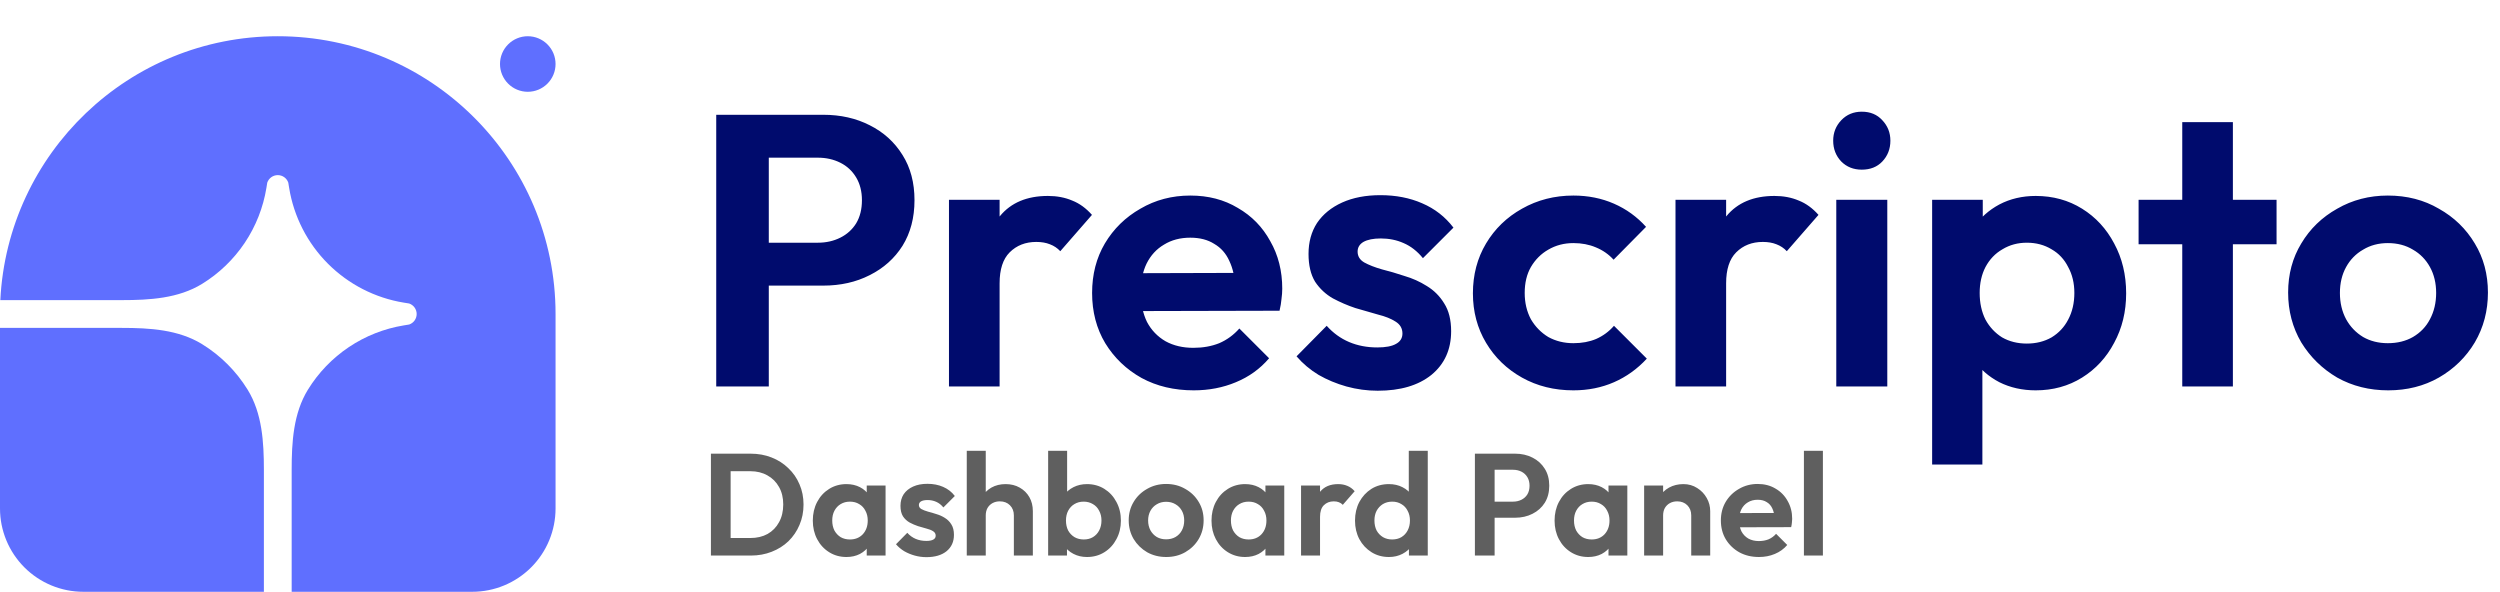
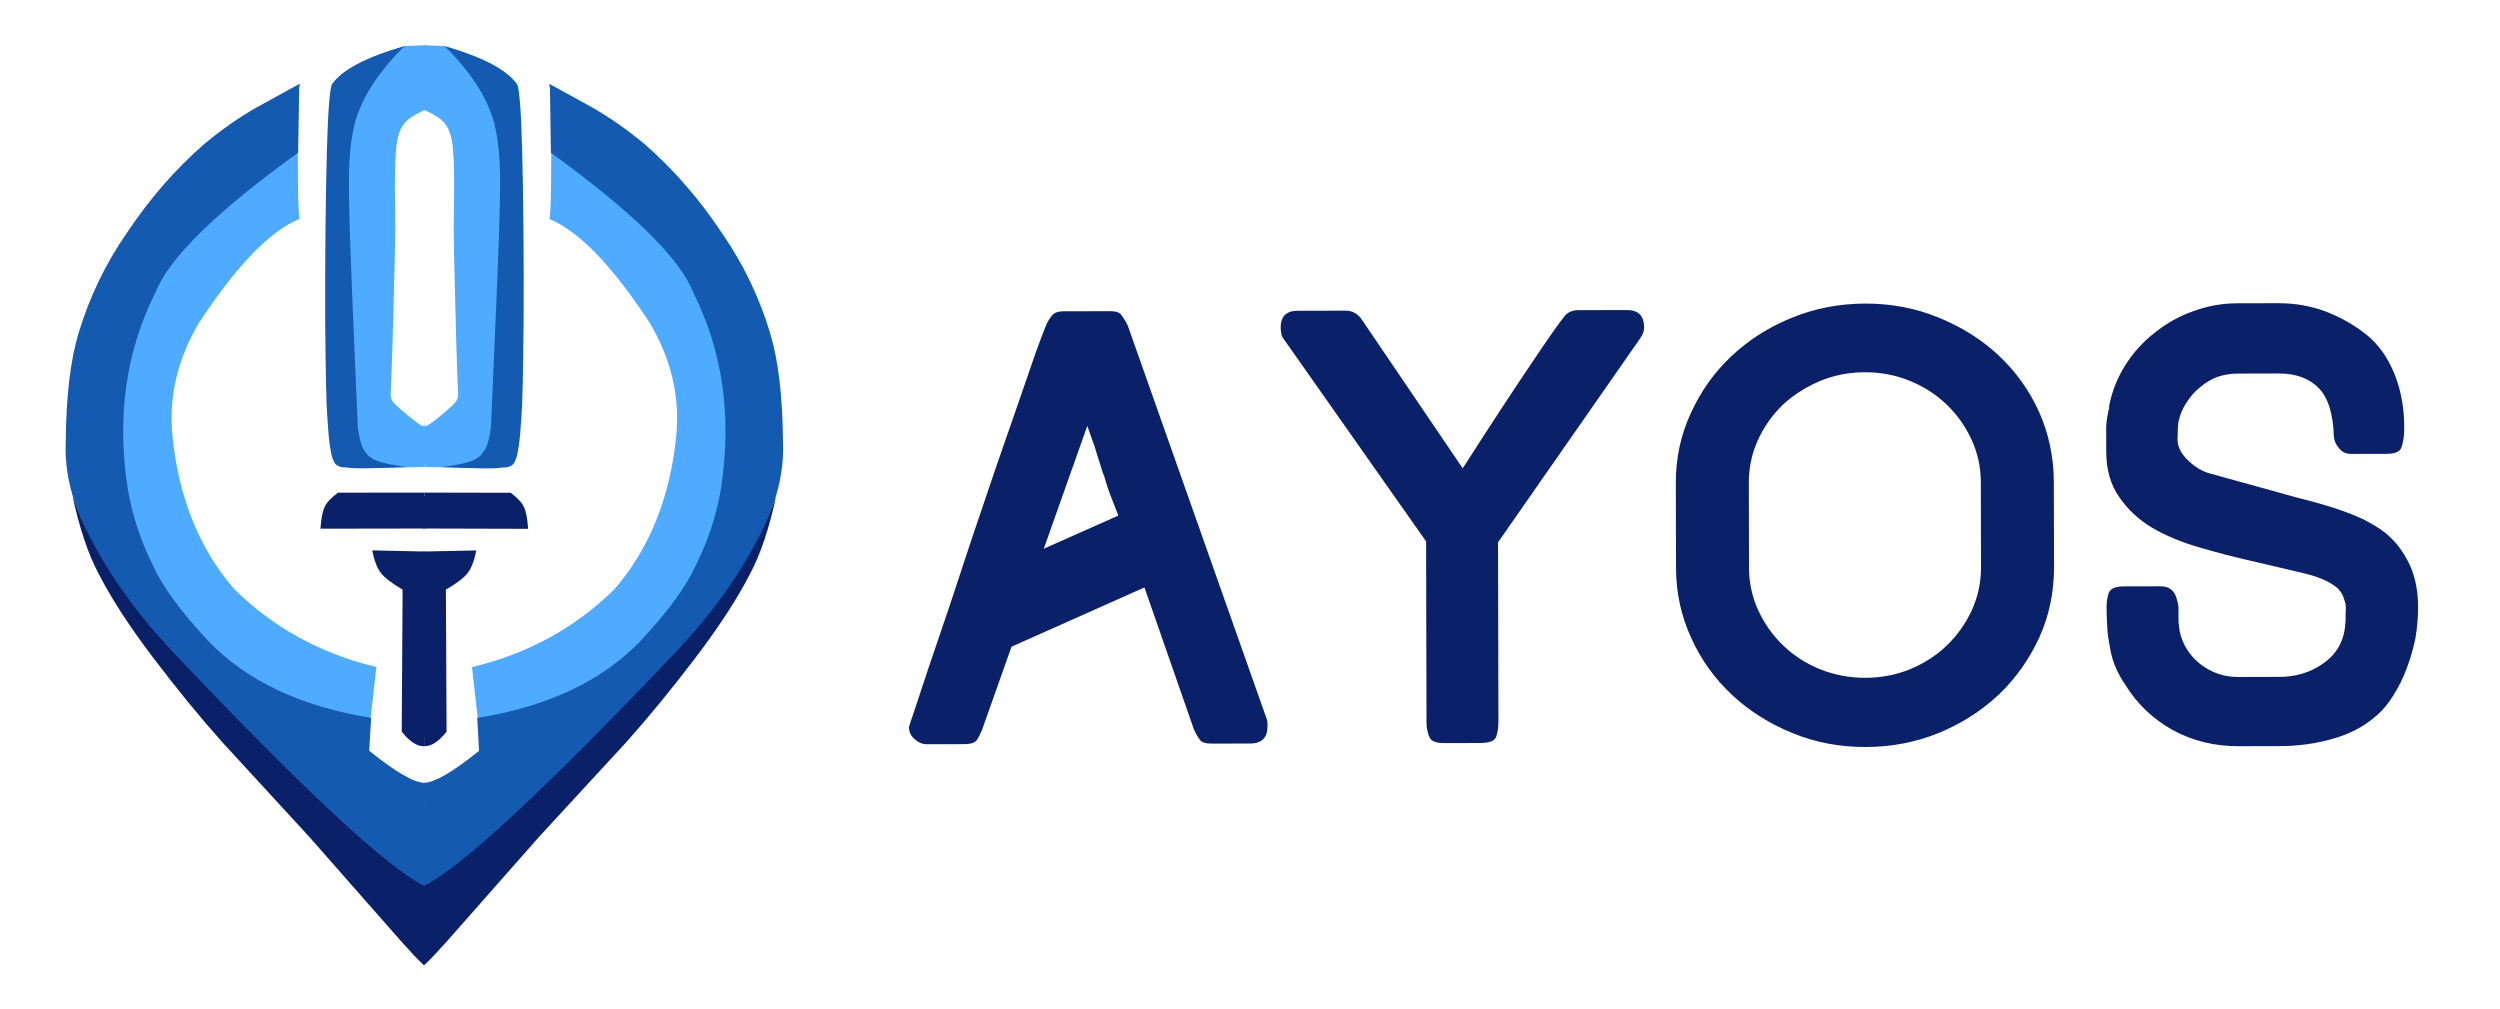
- <svg xmlns="http://www.w3.org/2000/svg" width="207" height="49" viewBox="0 0 207 49" fill="none">
-   <path d="M23 3C35.703 3 46 13.297 46 26V42.1C46 43.93 45.273 45.685 43.979 46.979C42.685 48.273 40.93 49 39.1 49H24.15V38.91C24.15 36.608 24.29 34.222 25.497 32.263C26.362 30.859 27.518 29.657 28.888 28.738C30.258 27.82 31.81 27.208 33.437 26.942L33.878 26.87C34.059 26.808 34.217 26.691 34.328 26.535C34.44 26.379 34.5 26.192 34.5 26C34.5 25.808 34.44 25.621 34.328 25.465C34.217 25.309 34.059 25.192 33.878 25.129L33.437 25.058C31.059 24.67 28.863 23.544 27.159 21.84C25.456 20.137 24.33 17.941 23.942 15.563L23.87 15.122C23.808 14.941 23.691 14.783 23.535 14.671C23.379 14.56 23.192 14.5 23 14.5C22.808 14.5 22.621 14.56 22.465 14.671C22.309 14.783 22.191 14.941 22.129 15.122L22.058 15.563C21.792 17.19 21.18 18.741 20.261 20.111C19.343 21.481 18.141 22.638 16.737 23.502C14.777 24.71 12.392 24.85 10.09 24.85H0.027C0.629 12.682 10.683 3 23 3Z" fill="#5F6FFF" />
-   <path d="M0 27.15H10.09C12.392 27.15 14.777 27.29 16.737 28.498C18.269 29.442 19.558 30.731 20.502 32.263C21.71 34.222 21.85 36.608 21.85 38.91V49H6.9C5.07 49 3.315 48.273 2.021 46.979C0.727 45.685 0 43.93 0 42.1L0 27.15ZM46 5.3C46 5.91 45.758 6.495 45.326 6.926C44.895 7.358 44.31 7.6 43.7 7.6C43.09 7.6 42.505 7.358 42.074 6.926C41.642 6.495 41.4 5.91 41.4 5.3C41.4 4.69 41.642 4.105 42.074 3.674C42.505 3.242 43.09 3 43.7 3C44.31 3 44.895 3.242 45.326 3.674C45.758 4.105 46 4.69 46 5.3Z" fill="#5F6FFF" />
-   <path d="M62.504 23.648V20.096H67.72C68.403 20.096 69.021 19.957 69.576 19.68C70.131 19.403 70.568 19.008 70.888 18.496C71.208 17.963 71.368 17.323 71.368 16.576C71.368 15.851 71.208 15.221 70.888 14.688C70.568 14.155 70.131 13.749 69.576 13.472C69.021 13.195 68.403 13.056 67.72 13.056H62.504V9.504H68.168C69.597 9.504 70.877 9.792 72.008 10.368C73.16 10.944 74.067 11.765 74.728 12.832C75.389 13.877 75.72 15.125 75.72 16.576C75.72 18.027 75.389 19.285 74.728 20.352C74.067 21.397 73.16 22.208 72.008 22.784C70.877 23.36 69.597 23.648 68.168 23.648H62.504ZM59.304 32V9.504H63.656V32H59.304ZM78.575 32V16.544H82.767V32H78.575ZM82.767 23.456L81.135 22.368C81.327 20.469 81.881 18.976 82.799 17.888C83.716 16.779 85.039 16.224 86.767 16.224C87.513 16.224 88.185 16.352 88.783 16.608C89.38 16.843 89.924 17.237 90.415 17.792L87.791 20.8C87.556 20.544 87.268 20.352 86.927 20.224C86.607 20.096 86.233 20.032 85.807 20.032C84.911 20.032 84.175 20.32 83.599 20.896C83.044 21.451 82.767 22.304 82.767 23.456ZM98.842 32.32C97.22 32.32 95.78 31.979 94.522 31.296C93.263 30.592 92.26 29.632 91.514 28.416C90.788 27.2 90.426 25.813 90.426 24.256C90.426 22.72 90.778 21.355 91.482 20.16C92.207 18.944 93.188 17.984 94.426 17.28C95.663 16.555 97.039 16.192 98.554 16.192C100.047 16.192 101.359 16.533 102.49 17.216C103.642 17.877 104.538 18.795 105.178 19.968C105.839 21.12 106.17 22.432 106.17 23.904C106.17 24.181 106.148 24.469 106.106 24.768C106.084 25.045 106.031 25.365 105.946 25.728L92.954 25.76V22.624L103.994 22.592L102.298 23.904C102.255 22.987 102.084 22.219 101.786 21.6C101.508 20.981 101.092 20.512 100.538 20.192C100.004 19.851 99.343 19.68 98.554 19.68C97.722 19.68 96.996 19.872 96.378 20.256C95.759 20.619 95.279 21.141 94.938 21.824C94.618 22.485 94.458 23.275 94.458 24.192C94.458 25.131 94.628 25.952 94.97 26.656C95.332 27.339 95.844 27.872 96.506 28.256C97.167 28.619 97.935 28.8 98.81 28.8C99.599 28.8 100.314 28.672 100.954 28.416C101.594 28.139 102.148 27.733 102.618 27.2L105.082 29.664C104.335 30.539 103.418 31.2 102.33 31.648C101.263 32.096 100.1 32.32 98.842 32.32ZM114.074 32.352C113.2 32.352 112.336 32.235 111.482 32C110.65 31.765 109.882 31.445 109.178 31.04C108.474 30.613 107.866 30.101 107.354 29.504L109.85 26.976C110.384 27.573 111.002 28.021 111.706 28.32C112.41 28.619 113.189 28.768 114.042 28.768C114.725 28.768 115.237 28.672 115.578 28.48C115.941 28.288 116.122 28 116.122 27.616C116.122 27.189 115.93 26.859 115.546 26.624C115.184 26.389 114.704 26.197 114.106 26.048C113.509 25.877 112.88 25.696 112.218 25.504C111.578 25.291 110.96 25.024 110.362 24.704C109.765 24.363 109.274 23.904 108.89 23.328C108.528 22.731 108.346 21.963 108.346 21.024C108.346 20.043 108.581 19.189 109.05 18.464C109.541 17.739 110.234 17.173 111.13 16.768C112.026 16.363 113.082 16.16 114.298 16.16C115.578 16.16 116.73 16.384 117.754 16.832C118.8 17.28 119.664 17.952 120.346 18.848L117.818 21.376C117.349 20.8 116.816 20.384 116.218 20.128C115.642 19.872 115.013 19.744 114.33 19.744C113.712 19.744 113.232 19.84 112.89 20.032C112.57 20.224 112.41 20.491 112.41 20.832C112.41 21.216 112.592 21.515 112.954 21.728C113.338 21.941 113.829 22.133 114.426 22.304C115.024 22.453 115.642 22.635 116.282 22.848C116.944 23.04 117.562 23.317 118.138 23.68C118.736 24.043 119.216 24.523 119.578 25.12C119.962 25.717 120.154 26.485 120.154 27.424C120.154 28.939 119.61 30.144 118.522 31.04C117.434 31.915 115.952 32.352 114.074 32.352ZM130.277 32.32C128.698 32.32 127.28 31.968 126.021 31.264C124.762 30.56 123.77 29.6 123.045 28.384C122.32 27.168 121.957 25.803 121.957 24.288C121.957 22.752 122.32 21.376 123.045 20.16C123.77 18.944 124.762 17.984 126.021 17.28C127.301 16.555 128.72 16.192 130.277 16.192C131.493 16.192 132.613 16.416 133.637 16.864C134.661 17.312 135.546 17.952 136.293 18.784L133.605 21.504C133.2 21.056 132.709 20.715 132.133 20.48C131.578 20.245 130.96 20.128 130.277 20.128C129.509 20.128 128.816 20.309 128.197 20.672C127.6 21.013 127.12 21.493 126.757 22.112C126.416 22.709 126.245 23.424 126.245 24.256C126.245 25.067 126.416 25.792 126.757 26.432C127.12 27.051 127.6 27.541 128.197 27.904C128.816 28.245 129.509 28.416 130.277 28.416C130.981 28.416 131.61 28.299 132.165 28.064C132.741 27.808 133.232 27.445 133.637 26.976L136.357 29.696C135.568 30.549 134.661 31.2 133.637 31.648C132.613 32.096 131.493 32.32 130.277 32.32ZM138.731 32V16.544H142.923V32H138.731ZM142.923 23.456L141.291 22.368C141.483 20.469 142.038 18.976 142.955 17.888C143.872 16.779 145.195 16.224 146.923 16.224C147.67 16.224 148.342 16.352 148.939 16.608C149.536 16.843 150.08 17.237 150.571 17.792L147.947 20.8C147.712 20.544 147.424 20.352 147.083 20.224C146.763 20.096 146.39 20.032 145.963 20.032C145.067 20.032 144.331 20.32 143.755 20.896C143.2 21.451 142.923 22.304 142.923 23.456ZM152.044 32V16.544H156.268V32H152.044ZM154.156 14.048C153.473 14.048 152.908 13.824 152.46 13.376C152.012 12.907 151.788 12.331 151.788 11.648C151.788 10.987 152.012 10.421 152.46 9.952C152.908 9.483 153.473 9.248 154.156 9.248C154.86 9.248 155.425 9.483 155.852 9.952C156.3 10.421 156.524 10.987 156.524 11.648C156.524 12.331 156.3 12.907 155.852 13.376C155.425 13.824 154.86 14.048 154.156 14.048ZM168.557 32.32C167.448 32.32 166.445 32.096 165.549 31.648C164.653 31.179 163.938 30.549 163.405 29.76C162.872 28.971 162.584 28.064 162.541 27.04V21.568C162.584 20.544 162.872 19.637 163.405 18.848C163.96 18.037 164.674 17.397 165.549 16.928C166.445 16.459 167.448 16.224 168.557 16.224C169.986 16.224 171.266 16.576 172.397 17.28C173.528 17.984 174.413 18.944 175.053 20.16C175.714 21.376 176.045 22.752 176.045 24.288C176.045 25.803 175.714 27.168 175.053 28.384C174.413 29.6 173.528 30.56 172.397 31.264C171.266 31.968 169.986 32.32 168.557 32.32ZM167.821 28.448C168.589 28.448 169.272 28.277 169.869 27.936C170.466 27.573 170.925 27.083 171.245 26.464C171.586 25.824 171.757 25.088 171.757 24.256C171.757 23.445 171.586 22.731 171.245 22.112C170.925 21.472 170.466 20.981 169.869 20.64C169.272 20.277 168.589 20.096 167.821 20.096C167.074 20.096 166.402 20.277 165.805 20.64C165.208 20.981 164.738 21.472 164.397 22.112C164.077 22.731 163.917 23.445 163.917 24.256C163.917 25.088 164.077 25.824 164.397 26.464C164.738 27.083 165.197 27.573 165.773 27.936C166.37 28.277 167.053 28.448 167.821 28.448ZM159.981 38.464V16.544H164.173V20.608L163.469 24.352L164.141 28.096V38.464H159.981ZM180.691 32V10.112H184.883V32H180.691ZM177.075 20.224V16.544H188.499V20.224H177.075ZM197.745 32.32C196.188 32.32 194.78 31.968 193.521 31.264C192.284 30.539 191.292 29.568 190.545 28.352C189.82 27.115 189.457 25.739 189.457 24.224C189.457 22.709 189.82 21.355 190.545 20.16C191.27 18.944 192.262 17.984 193.521 17.28C194.78 16.555 196.177 16.192 197.713 16.192C199.292 16.192 200.7 16.555 201.937 17.28C203.196 17.984 204.188 18.944 204.913 20.16C205.638 21.355 206.001 22.709 206.001 24.224C206.001 25.739 205.638 27.115 204.913 28.352C204.188 29.568 203.196 30.539 201.937 31.264C200.7 31.968 199.302 32.32 197.745 32.32ZM197.713 28.416C198.502 28.416 199.196 28.245 199.793 27.904C200.412 27.541 200.881 27.051 201.201 26.432C201.542 25.792 201.713 25.067 201.713 24.256C201.713 23.445 201.542 22.731 201.201 22.112C200.86 21.493 200.39 21.013 199.793 20.672C199.196 20.309 198.502 20.128 197.713 20.128C196.945 20.128 196.262 20.309 195.665 20.672C195.068 21.013 194.598 21.493 194.257 22.112C193.916 22.731 193.745 23.445 193.745 24.256C193.745 25.067 193.916 25.792 194.257 26.432C194.598 27.051 195.068 27.541 195.665 27.904C196.262 28.245 196.945 28.416 197.713 28.416Z" fill="#000B6D" />
-   <path d="M59.98 46V44.548H62.128C62.672 44.548 63.148 44.436 63.556 44.212C63.964 43.98 64.28 43.656 64.504 43.24C64.736 42.824 64.852 42.332 64.852 41.764C64.852 41.212 64.736 40.732 64.504 40.324C64.272 39.908 63.952 39.588 63.544 39.364C63.136 39.132 62.664 39.016 62.128 39.016H59.944V37.564H62.152C62.776 37.564 63.352 37.668 63.88 37.876C64.416 38.084 64.88 38.38 65.272 38.764C65.672 39.14 65.98 39.584 66.196 40.096C66.42 40.608 66.532 41.168 66.532 41.776C66.532 42.384 66.42 42.948 66.196 43.468C65.98 43.98 65.676 44.428 65.284 44.812C64.892 45.188 64.428 45.48 63.892 45.688C63.364 45.896 62.792 46 62.176 46H59.98ZM58.864 46V37.564H60.496V46H58.864ZM70.085 46.12C69.557 46.12 69.081 45.988 68.657 45.724C68.233 45.46 67.901 45.1 67.661 44.644C67.421 44.188 67.301 43.676 67.301 43.108C67.301 42.532 67.421 42.016 67.661 41.56C67.901 41.104 68.233 40.744 68.657 40.48C69.081 40.216 69.557 40.084 70.085 40.084C70.501 40.084 70.873 40.168 71.201 40.336C71.529 40.504 71.789 40.74 71.981 41.044C72.181 41.34 72.289 41.676 72.305 42.052V44.14C72.289 44.524 72.181 44.864 71.981 45.16C71.789 45.456 71.529 45.692 71.201 45.868C70.873 46.036 70.501 46.12 70.085 46.12ZM70.373 44.668C70.813 44.668 71.169 44.524 71.441 44.236C71.713 43.94 71.849 43.56 71.849 43.096C71.849 42.792 71.785 42.524 71.657 42.292C71.537 42.052 71.365 41.868 71.141 41.74C70.925 41.604 70.669 41.536 70.373 41.536C70.085 41.536 69.829 41.604 69.605 41.74C69.389 41.868 69.217 42.052 69.089 42.292C68.969 42.524 68.909 42.792 68.909 43.096C68.909 43.408 68.969 43.684 69.089 43.924C69.217 44.156 69.389 44.34 69.605 44.476C69.829 44.604 70.085 44.668 70.373 44.668ZM71.765 46V44.44L72.017 43.024L71.765 41.632V40.204H73.325V46H71.765ZM76.707 46.132C76.379 46.132 76.055 46.088 75.736 46C75.424 45.912 75.135 45.792 74.871 45.64C74.608 45.48 74.379 45.288 74.188 45.064L75.124 44.116C75.323 44.34 75.555 44.508 75.82 44.62C76.084 44.732 76.376 44.788 76.695 44.788C76.951 44.788 77.144 44.752 77.272 44.68C77.407 44.608 77.475 44.5 77.475 44.356C77.475 44.196 77.403 44.072 77.26 43.984C77.124 43.896 76.944 43.824 76.719 43.768C76.496 43.704 76.26 43.636 76.011 43.564C75.772 43.484 75.54 43.384 75.316 43.264C75.091 43.136 74.907 42.964 74.763 42.748C74.627 42.524 74.559 42.236 74.559 41.884C74.559 41.516 74.647 41.196 74.823 40.924C75.007 40.652 75.267 40.44 75.603 40.288C75.939 40.136 76.335 40.06 76.791 40.06C77.272 40.06 77.704 40.144 78.088 40.312C78.48 40.48 78.803 40.732 79.059 41.068L78.112 42.016C77.936 41.8 77.736 41.644 77.511 41.548C77.296 41.452 77.059 41.404 76.803 41.404C76.572 41.404 76.391 41.44 76.263 41.512C76.144 41.584 76.084 41.684 76.084 41.812C76.084 41.956 76.151 42.068 76.287 42.148C76.431 42.228 76.615 42.3 76.84 42.364C77.064 42.42 77.296 42.488 77.535 42.568C77.784 42.64 78.016 42.744 78.231 42.88C78.456 43.016 78.635 43.196 78.772 43.42C78.915 43.644 78.987 43.932 78.987 44.284C78.987 44.852 78.784 45.304 78.376 45.64C77.968 45.968 77.412 46.132 76.707 46.132ZM83.948 46V42.676C83.948 42.332 83.84 42.052 83.624 41.836C83.408 41.62 83.128 41.512 82.784 41.512C82.56 41.512 82.36 41.56 82.184 41.656C82.008 41.752 81.868 41.888 81.764 42.064C81.668 42.24 81.62 42.444 81.62 42.676L81.008 42.364C81.008 41.908 81.104 41.512 81.296 41.176C81.488 40.832 81.752 40.564 82.088 40.372C82.432 40.18 82.824 40.084 83.264 40.084C83.704 40.084 84.092 40.18 84.428 40.372C84.772 40.564 85.04 40.828 85.232 41.164C85.424 41.5 85.52 41.888 85.52 42.328V46H83.948ZM80.048 46V37.324H81.62V46H80.048ZM90.002 46.12C89.586 46.12 89.21 46.032 88.874 45.856C88.538 45.68 88.27 45.44 88.07 45.136C87.87 44.832 87.762 44.492 87.746 44.116V42.052C87.762 41.676 87.87 41.34 88.07 41.044C88.278 40.74 88.55 40.504 88.886 40.336C89.222 40.168 89.594 40.084 90.002 40.084C90.538 40.084 91.018 40.216 91.442 40.48C91.866 40.744 92.198 41.104 92.438 41.56C92.686 42.016 92.81 42.532 92.81 43.108C92.81 43.676 92.686 44.188 92.438 44.644C92.198 45.1 91.866 45.46 91.442 45.724C91.018 45.988 90.538 46.12 90.002 46.12ZM89.738 44.668C90.026 44.668 90.278 44.604 90.494 44.476C90.718 44.34 90.89 44.156 91.01 43.924C91.138 43.684 91.202 43.408 91.202 43.096C91.202 42.792 91.138 42.524 91.01 42.292C90.89 42.052 90.718 41.868 90.494 41.74C90.27 41.604 90.014 41.536 89.726 41.536C89.438 41.536 89.182 41.604 88.958 41.74C88.742 41.868 88.57 42.052 88.442 42.292C88.322 42.524 88.262 42.792 88.262 43.096C88.262 43.408 88.322 43.684 88.442 43.924C88.57 44.156 88.746 44.34 88.97 44.476C89.194 44.604 89.45 44.668 89.738 44.668ZM86.786 46V37.324H88.358V41.632L88.094 43.024L88.346 44.44V46H86.786ZM96.564 46.12C95.981 46.12 95.453 45.988 94.981 45.724C94.516 45.452 94.144 45.088 93.865 44.632C93.593 44.168 93.457 43.652 93.457 43.084C93.457 42.516 93.593 42.008 93.865 41.56C94.136 41.104 94.508 40.744 94.981 40.48C95.453 40.208 95.977 40.072 96.552 40.072C97.144 40.072 97.672 40.208 98.136 40.48C98.609 40.744 98.981 41.104 99.252 41.56C99.525 42.008 99.66 42.516 99.66 43.084C99.66 43.652 99.525 44.168 99.252 44.632C98.981 45.088 98.609 45.452 98.136 45.724C97.672 45.988 97.148 46.12 96.564 46.12ZM96.552 44.656C96.849 44.656 97.109 44.592 97.332 44.464C97.564 44.328 97.74 44.144 97.861 43.912C97.989 43.672 98.052 43.4 98.052 43.096C98.052 42.792 97.989 42.524 97.861 42.292C97.733 42.06 97.556 41.88 97.332 41.752C97.109 41.616 96.849 41.548 96.552 41.548C96.264 41.548 96.008 41.616 95.784 41.752C95.561 41.88 95.385 42.06 95.257 42.292C95.129 42.524 95.064 42.792 95.064 43.096C95.064 43.4 95.129 43.672 95.257 43.912C95.385 44.144 95.561 44.328 95.784 44.464C96.008 44.592 96.264 44.656 96.552 44.656ZM103.097 46.12C102.569 46.12 102.093 45.988 101.669 45.724C101.245 45.46 100.913 45.1 100.673 44.644C100.433 44.188 100.313 43.676 100.313 43.108C100.313 42.532 100.433 42.016 100.673 41.56C100.913 41.104 101.245 40.744 101.669 40.48C102.093 40.216 102.569 40.084 103.097 40.084C103.513 40.084 103.885 40.168 104.213 40.336C104.541 40.504 104.801 40.74 104.993 41.044C105.193 41.34 105.301 41.676 105.317 42.052V44.14C105.301 44.524 105.193 44.864 104.993 45.16C104.801 45.456 104.541 45.692 104.213 45.868C103.885 46.036 103.513 46.12 103.097 46.12ZM103.385 44.668C103.825 44.668 104.181 44.524 104.453 44.236C104.725 43.94 104.861 43.56 104.861 43.096C104.861 42.792 104.797 42.524 104.669 42.292C104.549 42.052 104.377 41.868 104.153 41.74C103.937 41.604 103.681 41.536 103.385 41.536C103.097 41.536 102.841 41.604 102.617 41.74C102.401 41.868 102.229 42.052 102.101 42.292C101.981 42.524 101.921 42.792 101.921 43.096C101.921 43.408 101.981 43.684 102.101 43.924C102.229 44.156 102.401 44.34 102.617 44.476C102.841 44.604 103.097 44.668 103.385 44.668ZM104.777 46V44.44L105.029 43.024L104.777 41.632V40.204H106.337V46H104.777ZM107.727 46V40.204H109.299V46H107.727ZM109.299 42.796L108.687 42.388C108.759 41.676 108.967 41.116 109.311 40.708C109.655 40.292 110.151 40.084 110.799 40.084C111.079 40.084 111.331 40.132 111.555 40.228C111.779 40.316 111.983 40.464 112.167 40.672L111.183 41.8C111.095 41.704 110.987 41.632 110.859 41.584C110.739 41.536 110.599 41.512 110.439 41.512C110.103 41.512 109.827 41.62 109.611 41.836C109.403 42.044 109.299 42.364 109.299 42.796ZM115.003 46.12C114.467 46.12 113.987 45.988 113.563 45.724C113.139 45.46 112.803 45.1 112.555 44.644C112.315 44.188 112.195 43.676 112.195 43.108C112.195 42.532 112.315 42.016 112.555 41.56C112.803 41.104 113.135 40.744 113.551 40.48C113.975 40.216 114.459 40.084 115.003 40.084C115.419 40.084 115.791 40.168 116.119 40.336C116.455 40.504 116.723 40.74 116.923 41.044C117.131 41.34 117.243 41.676 117.259 42.052V44.116C117.243 44.492 117.135 44.832 116.935 45.136C116.735 45.44 116.467 45.68 116.131 45.856C115.795 46.032 115.419 46.12 115.003 46.12ZM115.267 44.668C115.563 44.668 115.819 44.604 116.035 44.476C116.259 44.34 116.431 44.156 116.551 43.924C116.679 43.684 116.743 43.408 116.743 43.096C116.743 42.792 116.679 42.524 116.551 42.292C116.431 42.052 116.259 41.868 116.035 41.74C115.819 41.604 115.567 41.536 115.279 41.536C114.983 41.536 114.723 41.604 114.499 41.74C114.283 41.876 114.111 42.06 113.983 42.292C113.863 42.524 113.803 42.792 113.803 43.096C113.803 43.408 113.863 43.684 113.983 43.924C114.111 44.156 114.287 44.34 114.511 44.476C114.735 44.604 114.987 44.668 115.267 44.668ZM118.219 46H116.659V44.44L116.911 43.024L116.647 41.632V37.324H118.219V46ZM123.322 42.868V41.536H125.278C125.534 41.536 125.766 41.484 125.974 41.38C126.182 41.276 126.346 41.128 126.466 40.936C126.586 40.736 126.646 40.496 126.646 40.216C126.646 39.944 126.586 39.708 126.466 39.508C126.346 39.308 126.182 39.156 125.974 39.052C125.766 38.948 125.534 38.896 125.278 38.896H123.322V37.564H125.446C125.982 37.564 126.462 37.672 126.886 37.888C127.318 38.104 127.658 38.412 127.906 38.812C128.154 39.204 128.278 39.672 128.278 40.216C128.278 40.76 128.154 41.232 127.906 41.632C127.658 42.024 127.318 42.328 126.886 42.544C126.462 42.76 125.982 42.868 125.446 42.868H123.322ZM122.122 46V37.564H123.754V46H122.122ZM131.503 46.12C130.975 46.12 130.499 45.988 130.075 45.724C129.651 45.46 129.319 45.1 129.079 44.644C128.839 44.188 128.719 43.676 128.719 43.108C128.719 42.532 128.839 42.016 129.079 41.56C129.319 41.104 129.651 40.744 130.075 40.48C130.499 40.216 130.975 40.084 131.503 40.084C131.919 40.084 132.291 40.168 132.619 40.336C132.947 40.504 133.207 40.74 133.399 41.044C133.599 41.34 133.707 41.676 133.723 42.052V44.14C133.707 44.524 133.599 44.864 133.399 45.16C133.207 45.456 132.947 45.692 132.619 45.868C132.291 46.036 131.919 46.12 131.503 46.12ZM131.791 44.668C132.231 44.668 132.587 44.524 132.859 44.236C133.131 43.94 133.267 43.56 133.267 43.096C133.267 42.792 133.203 42.524 133.075 42.292C132.955 42.052 132.783 41.868 132.559 41.74C132.343 41.604 132.087 41.536 131.791 41.536C131.503 41.536 131.247 41.604 131.023 41.74C130.807 41.868 130.635 42.052 130.507 42.292C130.387 42.524 130.327 42.792 130.327 43.096C130.327 43.408 130.387 43.684 130.507 43.924C130.635 44.156 130.807 44.34 131.023 44.476C131.247 44.604 131.503 44.668 131.791 44.668ZM133.183 46V44.44L133.435 43.024L133.183 41.632V40.204H134.743V46H133.183ZM140.034 46V42.676C140.034 42.332 139.926 42.052 139.71 41.836C139.494 41.62 139.214 41.512 138.87 41.512C138.646 41.512 138.446 41.56 138.27 41.656C138.094 41.752 137.954 41.888 137.85 42.064C137.754 42.24 137.706 42.444 137.706 42.676L137.094 42.364C137.094 41.908 137.19 41.512 137.382 41.176C137.582 40.832 137.854 40.564 138.198 40.372C138.55 40.18 138.946 40.084 139.386 40.084C139.81 40.084 140.19 40.192 140.526 40.408C140.862 40.616 141.126 40.892 141.318 41.236C141.51 41.572 141.605 41.936 141.605 42.328V46H140.034ZM136.134 46V40.204H137.706V46H136.134ZM145.644 46.12C145.036 46.12 144.496 45.992 144.024 45.736C143.552 45.472 143.176 45.112 142.896 44.656C142.624 44.2 142.488 43.68 142.488 43.096C142.488 42.52 142.62 42.008 142.884 41.56C143.156 41.104 143.524 40.744 143.988 40.48C144.452 40.208 144.968 40.072 145.536 40.072C146.096 40.072 146.588 40.2 147.012 40.456C147.444 40.704 147.78 41.048 148.02 41.488C148.268 41.92 148.392 42.412 148.392 42.964C148.392 43.068 148.384 43.176 148.368 43.288C148.36 43.392 148.34 43.512 148.308 43.648L143.436 43.66V42.484L147.576 42.472L146.94 42.964C146.924 42.62 146.86 42.332 146.748 42.1C146.644 41.868 146.488 41.692 146.28 41.572C146.08 41.444 145.832 41.38 145.536 41.38C145.224 41.38 144.952 41.452 144.72 41.596C144.488 41.732 144.308 41.928 144.18 42.184C144.06 42.432 144 42.728 144 43.072C144 43.424 144.064 43.732 144.192 43.996C144.328 44.252 144.52 44.452 144.768 44.596C145.016 44.732 145.304 44.8 145.632 44.8C145.928 44.8 146.196 44.752 146.436 44.656C146.676 44.552 146.884 44.4 147.06 44.2L147.984 45.124C147.704 45.452 147.36 45.7 146.952 45.868C146.552 46.036 146.116 46.12 145.644 46.12ZM149.364 46V37.324H150.936V46H149.364Z" fill="#5F5F5F" />
+ <svg xmlns="http://www.w3.org/2000/svg" version="1.1" width="124px" height="50px" viewBox="474 1150 124 50">
+   <rect x="474" y="1150" width="124" height="50" fill="rgb(255,255,255)" />
+   <g id="layer1">
+     <g>
+       <g style="fill:rgb(79,171,255); fill-opacity:1.0; stroke-linejoin: miter">
+         <path d="M501.182,1154.352L501.182,1154.352Q501.182,1154.352,501.182,1154.352" />
+       </g>
+       <g style="fill:rgb(79,171,255); fill-opacity:1.0; stroke-linejoin: miter">
+         <path d="M488.936,1154.345L488.936,1154.345Q488.936,1154.345,488.936,1154.345" />
+       </g>
+       <g style="fill:rgb(79,171,255); fill-opacity:1.0; stroke-linejoin: miter">
+         <path d="M501.336,1154.702L501.339,1155.532Q501.364,1160.408,501.253,1160.866Q503.448,1161.768,506.236,1166.03Q507.846,1168.76,507.535,1171.696Q507.058,1176.239,504.476,1179.223Q501.561,1182.093,497.411,1183.089L497.953,1187.916Q498.163,1188.135,503.982,1183.87Q506.565,1181.953,508.54,1180.009Q509.641,1179.014,510.531,1177.229Q510.923,1176.461,510.938,1174.959Q510.947,1174.742,510.833,1173.71L510.907,1167.976L509.242,1162.793L501.336,1154.702" />
+       </g>
+       <g style="fill:rgb(79,171,255); fill-opacity:1.0; stroke-linejoin: miter">
+         <path d="M488.781,1154.694L488.777,1155.524Q488.746,1160.4,488.856,1160.858Q486.66,1161.757,483.866,1166.016Q482.253,1168.743,482.56,1171.68Q483.031,1176.223,485.61,1179.211Q488.521,1182.085,492.67,1183.086L492.121,1187.912Q491.911,1188.131,486.097,1183.859Q483.517,1181.939,481.545,1179.992Q480.445,1178.995,479.557,1177.209Q479.166,1176.441,479.153,1174.939Q479.144,1174.722,479.26,1173.689L479.193,1167.955L480.865,1162.775L488.781,1154.694" />
+       </g>
+       <g style="fill:rgb(79,171,255); fill-opacity:1.0; stroke-linejoin: miter">
+         <path d="M498.355,1153.273L497.077,1152.787L496.063,1152.283L495.062,1152.246L495.066,1155.462Q495.861,1155.824,496.096,1156.171Q496.396,1156.557,496.469,1157.421Q496.518,1157.961,496.523,1158.735Q496.533,1159.078,496.504,1161.255Q496.501,1161.589,496.524,1162.779Q496.627,1167.436,496.72,1169.504Q496.738,1169.718,496.618,1169.922Q496.481,1170.088,496.155,1170.367Q495.383,1171.019,495.192,1171.107Q495.093,1171.155,495.074,1171.125Q495.061,1171.149,495.048,1170.936L495.046,1173.164L497.189,1173.2L498.775,1172.571L499.407,1165.726L499.894,1158.292L498.355,1153.273" />
+       </g>
+       <g style="fill:rgb(79,171,255); fill-opacity:1.0; stroke-linejoin: miter">
+         <path d="M491.764,1153.269L493.042,1152.784L494.057,1152.282L495.058,1152.246L495.05,1155.462Q494.254,1155.823,494.019,1156.17Q493.719,1156.556,493.644,1157.42Q493.595,1157.959,493.589,1158.733Q493.578,1159.076,493.605,1161.253Q493.607,1161.587,493.582,1162.777Q493.474,1167.434,493.378,1169.502Q493.359,1169.716,493.48,1169.92Q493.617,1170.086,493.942,1170.365Q494.713,1171.019,494.904,1171.106Q495.003,1171.155,495.022,1171.125Q495.035,1171.149,495.048,1170.936L495.048,1173.164L492.905,1173.198L491.319,1172.566L490.695,1165.721L490.219,1158.286L491.764,1153.269" />
+       </g>
+       <g style="fill:rgb(79,171,255); fill-opacity:1.0; stroke-linejoin: miter">
+ </g>
+       <g style="fill:rgb(79,171,255); fill-opacity:1.0; stroke-linejoin: miter">
+ </g>
+       <g style="fill:rgb(79,171,255); fill-opacity:1.0; stroke-linejoin: miter">
+         <path d="M494.997,1155.462L494.997,1155.462L495.098,1155.461Q495.093,1155.41,495.097,1155.382L495.131,1154.984L495.109,1154.841L495.193,1154.054L495.074,1152.25Q495.053,1152.291,495.053,1152.281Q495.048,1152.287,495.087,1152.154Q495.093,1152.134,495.091,1152.133Q495.092,1152.114,494.952,1152.48Q494.821,1152.82,494.5,1153.669L494.972,1155.283L494.997,1155.462" />
+       </g>
+       <g style="fill:rgb(79,171,255); fill-opacity:1.0; stroke-linejoin: miter">
+         <path d="M495.118,1171.209L495.118,1171.209L495.039,1171.148Q495.014,1171.179,494.99,1171.21Q494.969,1171.266,494.947,1171.322L495.118,1171.209" />
+       </g>
+       <g style="fill:rgb(79,171,255); fill-opacity:1.0; stroke-linejoin: miter">
+         <path d="M495.201,1171.262L495.201,1171.262L494.956,1171.21L494.778,1171.588L494.74,1171.923L494.799,1172.164L494.947,1172.993L495.515,1173.103L495.745,1172.898L495.201,1171.262" />
+       </g>
+       <g style="fill:rgb(20,90,176); fill-opacity:1.0; stroke-linejoin: miter">
+         <path d="M501.278,1154.386L501.325,1157.579Q507.392,1161.966,508.387,1164.507Q510.591,1168.909,509.756,1174.258Q509.427,1176.206,508.519,1178.024Q507.812,1179.61,505.757,1181.801Q502.904,1184.77,497.67,1185.61L497.761,1187.241Q495.806,1188.818,495.028,1188.827L495.052,1195.134L497.1,1194.762L498.313,1192.467Q498.137,1192.741,505.114,1185.634L510.345,1179.19Q511.83,1176.452,512.358,1175.011Q512.899,1173.446,512.835,1171.948Q512.814,1168.54,512.192,1166.503Q511.387,1163.843,509.829,1161.591Q508.142,1159.042,505.977,1157.152Q504.715,1156.103,503.416,1155.352L501.243,1154.157L501.278,1154.386" />
+       </g>
+       <g style="fill:rgb(20,90,176); fill-opacity:1.0; stroke-linejoin: miter">
+         <path d="M488.839,1154.378L488.788,1157.571Q482.716,1161.95,481.717,1164.49Q479.508,1168.889,480.336,1174.239Q480.663,1176.188,481.568,1178.006Q482.273,1179.593,484.325,1181.787Q487.174,1184.76,492.408,1185.607L492.314,1187.238Q494.268,1188.816,495.045,1188.827L495.013,1195.134L492.966,1194.759L491.756,1192.463Q491.932,1192.736,484.964,1185.622L479.74,1179.171Q478.259,1176.43,477.733,1174.989Q477.194,1173.423,477.26,1171.925Q477.286,1168.517,477.91,1166.481Q478.718,1163.822,480.279,1161.572Q481.969,1159.025,484.136,1157.138Q485.4,1156.09,486.701,1155.342L488.874,1154.149L488.839,1154.378" />
+       </g>
+       <g style="fill:rgb(20,90,176); fill-opacity:1.0; stroke-linejoin: miter">
+         <path d="M495.928,1173.166L496.108,1173.141Q497.37,1172.962,497.669,1172.716Q497.865,1172.625,498.085,1172.248Q498.181,1172.087,498.28,1171.623L498.348,1171.215Q498.523,1167.309,498.604,1165.372Q498.821,1160.196,498.803,1159.214Q498.832,1156.702,498.281,1155.422Q497.676,1153.9,496.058,1152.285Q498.952,1153.126,499.669,1154.211Q499.737,1154.428,499.795,1155.147Q499.854,1155.866,499.898,1157.421Q499.993,1161.036,499.972,1165.973Q499.934,1169.809,499.867,1170.615Q499.755,1172.505,499.547,1172.862Q499.432,1173.21,498.882,1173.19Q498.523,1173.287,495.928,1173.166" />
+       </g>
+       <g style="fill:rgb(20,90,176); fill-opacity:1.0; stroke-linejoin: miter">
+         <path d="M494.166,1173.165L493.985,1173.139Q492.724,1172.959,492.425,1172.713Q492.229,1172.622,492.009,1172.244Q491.913,1172.083,491.816,1171.619L491.748,1171.211Q491.578,1167.305,491.499,1165.367Q491.289,1160.191,491.309,1159.209Q491.282,1156.697,491.834,1155.418Q492.442,1153.897,494.062,1152.284Q491.167,1153.12,490.449,1154.205Q490.381,1154.422,490.321,1155.141Q490.261,1155.86,490.215,1157.415Q490.116,1161.03,490.13,1165.966Q490.163,1169.803,490.23,1170.609Q490.339,1172.498,490.546,1172.856Q490.661,1173.205,491.212,1173.185Q491.57,1173.282,494.166,1173.165" />
+       </g>
+       <g style="fill:rgb(20,90,176); fill-opacity:1.0; stroke-linejoin: miter">
+         <path d="M496.067,1191.252L496.067,1191.252Q496.067,1191.252,496.067,1191.252" />
+       </g>
+       <g style="fill:rgb(20,90,176); fill-opacity:1.0; stroke-linejoin: miter">
+         <path d="M495.535,1189.561L493.676,1191.047L493.846,1193.826L494.619,1195.241L495.652,1195.705L498.01,1192.918L495.535,1189.561" />
+       </g>
+       <g style="fill:rgb(10,33,106); fill-opacity:1.0; stroke-linejoin: miter">
+         <path d="M495.064,1177.355L497.627,1177.301Q497.46,1178.106,497.192,1178.422Q496.957,1178.754,496.116,1179.246L496.15,1186.293Q495.555,1187.036,495.035,1187.013L495.064,1177.355" />
+       </g>
+       <g style="fill:rgb(10,33,106); fill-opacity:1.0; stroke-linejoin: miter">
+         <path d="M495.024,1177.355L492.461,1177.298Q492.627,1178.102,492.895,1178.419Q493.13,1178.751,493.969,1179.245L493.926,1186.292Q494.521,1187.035,495.041,1187.013L495.024,1177.355" />
+       </g>
+       <g style="fill:rgb(10,33,106); fill-opacity:1.0; stroke-linejoin: miter">
+         <path d="M495.045,1176.215L495.045,1176.215L500.196,1176.229Q500.137,1175.427,499.981,1175.139Q499.848,1174.831,499.329,1174.441L495.045,1174.432L495.045,1176.215" />
+       </g>
+       <g style="fill:rgb(10,33,106); fill-opacity:1.0; stroke-linejoin: miter">
+         <path d="M495.045,1176.215L495.045,1176.215L489.894,1176.223Q489.953,1175.42,490.109,1175.133Q490.243,1174.825,490.763,1174.436L495.047,1174.432L495.045,1176.215" />
+       </g>
+       <g style="fill:rgb(10,33,106); fill-opacity:1.0; stroke-linejoin: miter">
+         <path d="M495.105,1197.797L495.105,1197.797Q495.105,1197.797,495.105,1197.797" />
+       </g>
+       <g style="fill:rgb(10,33,106); fill-opacity:1.0; stroke-linejoin: miter">
+         <path d="M494.957,1197.797L494.957,1197.797Q494.957,1197.797,494.957,1197.797" />
+       </g>
+       <g style="fill:rgb(10,33,106); fill-opacity:1.0; stroke-linejoin: miter">
+         <path d="M495.031,1197.88L495.097,1197.819Q495.424,1197.52,496.145,1196.714L500.743,1191.501L505.062,1186.814Q506.721,1184.957,508.495,1182.626Q510.268,1180.293,511.207,1178.453Q511.959,1177.054,512.495,1174.634Q511.078,1178.607,507.379,1182.49Q497.75,1192.611,495.033,1193.935L495.031,1197.88" />
+       </g>
+       <g style="fill:rgb(10,33,106); fill-opacity:1.0; stroke-linejoin: miter">
+         <path d="M495.031,1197.88L494.965,1197.818Q494.638,1197.519,493.918,1196.713L489.327,1191.494L485.014,1186.801Q483.357,1184.943,481.586,1182.608Q479.816,1180.273,478.88,1178.432Q478.129,1177.033,477.596,1174.611Q479.009,1178.586,482.703,1182.474Q492.319,1192.608,495.034,1193.935L495.031,1197.88" />
+       </g>
+       <g style="fill:rgb(10,33,106); fill-opacity:1.0; stroke-linejoin: miter">
+         <path d="M495.505,1193.778L495.494,1193.794Q495.437,1193.902,495.277,1193.931Q495.147,1193.955,494.726,1193.914L494.432,1194.974L494.694,1195.666L494.811,1197.402L495.032,1197.877L495.699,1195.177L496.227,1194.499L495.274,1194.447L495.505,1193.778" />
+       </g>
+       <g style="fill:rgb(10,33,106); fill-opacity:1.0; stroke-linejoin: miter">
+         <path d="M496.172,1175.137L496.172,1175.137Q496.172,1175.137,496.172,1175.137" />
+       </g>
+       <g style="fill:rgb(10,33,106); fill-opacity:1.0; stroke-linejoin: miter">
+         <path d="M494.618,1175.775L494.618,1175.775L494.989,1176.151Q494.97,1176.207,495.01,1176.214Q495.04,1176.228,495.317,1176.128L495.62,1175.862L495.56,1174.68L495.03,1174.595L494.687,1174.768L494.618,1175.775" />
+       </g>
+       <g style="fill:rgb(10,33,106); fill-opacity:1.0; stroke-linejoin: miter">
+         <path d="M495.144,1177.369L495.066,1177.355Q495.006,1177.334,494.936,1177.395L494.932,1177.445L494.911,1177.54L494.932,1177.574L494.702,1178.838L494.789,1179.077L494.64,1180.683L494.866,1180.958L494.519,1183.21L494.64,1183.576L494.747,1185.447L494.72,1186.284L495.023,1186.615L495.406,1186.171L495.642,1185.035L495.144,1177.369" />
+       </g>
+       <g style="fill:rgb(10,33,106); fill-opacity:1.0; stroke-linejoin: miter">
+ </g>
+     </g>
+     <g>
+       <g style="fill:rgb(10,33,106); fill-opacity:1.0; stroke-linejoin: miter">
+         <path d="M527.93,1171.124Q528.146,1171.741,528.308,1172.196Q528.443,1172.652,528.578,1173.054Q528.632,1173.269,528.713,1173.483Q528.794,1173.67,528.848,1173.885Q528.903,1174.1,529.064,1174.528Q529.226,1174.93,529.469,1175.573L525.771,1177.218L527.93,1171.125 Z M526.261,1165.569Q526.211,1165.607,526.175,1165.656Q526.014,1165.844,525.881,1166.139Q525.747,1166.462,525.374,1167.482Q525.028,1168.502,524.521,1169.951Q524.015,1171.401,523.402,1173.173Q522.815,1174.918,522.202,1176.716Q521.616,1178.488,521.057,1180.179Q520.497,1181.843,520.044,1183.159Q519.618,1184.447,519.351,1185.252Q519.085,1186.031,519.085,1186.058Q519.086,1186.433,519.381,1186.674Q519.65,1186.915,519.972,1186.914L521.823,1186.91Q522.215,1186.909,522.377,1186.785Q522.414,1186.756,522.439,1186.721Q522.573,1186.533,522.706,1186.211L524.172,1182.076L530.764,1179.138L533.221,1186.187Q533.356,1186.482,533.517,1186.696Q533.652,1186.884,534.081,1186.883L536.012,1186.879Q536.384,1186.878,536.595,1186.716Q536.87,1186.505,536.869,1186.018Q536.869,1185.938,536.868,1185.884Q536.868,1185.831,536.841,1185.696L529.931,1166.131Q529.796,1165.863,529.635,1165.648Q529.5,1165.434,529.098,1165.435L526.737,1165.44Q526.427,1165.441,526.261,1165.569 Z M537.788,1165.572Q537.521,1165.777,537.522,1166.248Q537.523,1166.409,537.55,1166.516Q537.55,1166.623,537.631,1166.757L544.735,1176.854L544.754,1185.813Q544.755,1186.216,544.89,1186.537Q544.998,1186.859,545.615,1186.857L547.439,1186.853Q547.896,1186.852,548.091,1186.702Q548.182,1186.632,548.216,1186.53Q548.323,1186.207,548.322,1185.805L548.302,1176.9L555.174,1167.04L555.201,1167.013Q555.201,1166.998,555.209,1166.992Q555.216,1166.987,555.228,1166.987Q555.228,1166.987,555.227,1166.96Q555.335,1166.825,555.441,1166.637Q555.548,1166.449,555.548,1166.235Q555.546,1165.377,554.688,1165.378L552.273,1165.384Q551.95,1165.384,551.722,1165.56Q551.628,1165.632,551.55,1165.734L551.603,1165.681L551.603,1165.681Q551.148,1166.245,549.892,1168.125Q548.636,1169.978,546.551,1173.229L541.518,1165.81Q541.222,1165.408,540.739,1165.409L538.352,1165.414Q537.992,1165.415,537.788,1165.572 Z M562.85,1169.72Q563.48,1169.236,564.271,1168.898Q565.316,1168.466,566.497,1168.464Q567.677,1168.461,568.724,1168.888Q569.771,1169.315,570.551,1170.064Q571.33,1170.813,571.788,1171.805Q572.246,1172.796,572.249,1173.923L572.258,1178.134Q572.261,1179.261,571.807,1180.254Q571.353,1181.248,570.577,1182.001Q570.347,1182.224,570.093,1182.419Q569.491,1182.881,568.756,1183.185Q567.711,1183.616,566.53,1183.619Q565.35,1183.622,564.276,1183.195Q563.229,1182.768,562.449,1182.019Q561.67,1181.269,561.212,1180.278Q560.754,1179.286,560.751,1178.16L560.742,1173.948Q560.739,1172.822,561.193,1171.828Q561.647,1170.835,562.423,1170.082Q562.626,1169.892,562.85,1169.72 Z M560.582,1167.067Q560.211,1167.352,559.87,1167.674Q558.611,1168.857,557.864,1170.495Q557.116,1172.106,557.121,1173.956L557.13,1178.168Q557.134,1180.019,557.889,1181.653Q558.616,1183.261,559.907,1184.465Q561.197,1185.669,562.915,1186.363Q564.607,1187.057,566.538,1187.052Q568.469,1187.048,570.184,1186.347Q571.413,1185.836,572.428,1185.057Q572.808,1184.765,573.158,1184.436Q574.415,1183.226,575.163,1181.588Q575.884,1179.977,575.88,1178.126L575.87,1173.915Q575.866,1172.064,575.138,1170.429Q574.41,1168.822,573.12,1167.617Q571.857,1166.44,570.139,1165.746Q568.447,1165.053,566.516,1165.057Q564.585,1165.061,562.87,1165.763Q561.61,1166.277,560.582,1167.067 Z M580.996,1166.407Q580.919,1166.466,580.843,1166.527Q579.986,1167.2,579.398,1168.14Q578.81,1169.08,578.598,1170.207L578.624,1170.181L578.625,1170.18Q578.492,1170.717,578.466,1171.173Q578.467,1171.602,578.468,1172.032L578.469,1172.407Q578.472,1173.748,579.117,1174.659Q579.736,1175.57,580.757,1176.184Q581.778,1176.772,583.066,1177.145Q584.328,1177.517,585.616,1177.81Q587.065,1178.155,588.219,1178.421Q589.373,1178.686,589.937,1179.168Q590.099,1179.329,590.206,1179.543Q590.287,1179.757,590.342,1179.972Q590.369,1180.186,590.342,1180.401Q590.343,1180.589,590.343,1180.723Q590.343,1180.857,590.317,1180.991Q590.317,1181.125,590.291,1181.259Q590.124,1182.228,589.344,1182.826Q589.26,1182.891,589.168,1182.952Q588.257,1183.571,587.05,1183.573L585.012,1183.578Q583.966,1183.58,583.133,1182.938Q582.326,1182.296,582.11,1181.304Q582.082,1181.036,582.055,1180.849Q582.055,1180.688,582.054,1180.58Q582.054,1180.258,582.053,1180.124Q582.053,1179.99,581.972,1179.722Q581.81,1179.079,581.166,1179.08L579.342,1179.084Q578.921,1179.085,578.725,1179.236Q578.634,1179.305,578.592,1179.408Q578.485,1179.73,578.486,1180.132L578.486,1180.132Q578.488,1180.561,578.515,1180.991Q578.516,1181.42,578.678,1182.251Q578.841,1183.136,579.433,1183.993Q580.295,1185.386,581.772,1186.214Q583.249,1187.015,585.019,1187.011L587.058,1187.007Q588.506,1187.004,589.766,1186.625Q590.811,1186.328,591.624,1185.703Q591.77,1185.591,591.909,1185.467Q592.365,1185.064,592.739,1184.446Q593.113,1183.855,593.38,1183.13Q593.646,1182.432,593.806,1181.654Q593.938,1180.876,593.936,1180.098Q593.933,1178.73,593.395,1177.765Q592.883,1176.801,592.05,1176.24Q591.647,1175.972,591.164,1175.732Q590.707,1175.518,590.17,1175.332Q589.66,1175.145,588.801,1174.906Q587.942,1174.693,586.735,1174.347L583.648,1173.495Q583.031,1173.336,582.493,1172.801Q581.982,1172.292,582.008,1171.755Q582.007,1171.222,582.059,1170.874L582.06,1170.873L582.06,1170.897Q582.166,1170.387,582.46,1169.957Q582.727,1169.527,583.129,1169.205Q583.189,1169.153,583.252,1169.104Q583.581,1168.852,583.986,1168.693Q584.469,1168.531,584.978,1168.53L587.017,1168.525Q588.304,1168.523,589.003,1169.245Q589.702,1169.941,589.76,1171.658Q589.787,1171.98,590.029,1172.247Q590.245,1172.515,590.62,1172.514L592.39,1172.51Q592.799,1172.509,592.984,1172.368Q593.078,1172.295,593.114,1172.187Q593.221,1171.865,593.246,1171.462Q593.297,1169.906,592.784,1168.593Q592.272,1167.307,591.358,1166.585Q590.444,1165.862,589.317,1165.436Q588.216,1165.036,587.009,1165.039L584.971,1165.043Q583.817,1165.045,582.745,1165.45Q581.792,1165.795,580.996,1166.407 Z" />
+       </g>
+     </g>
+   </g>
+   <g id="layer2">
+ </g>
</svg>
